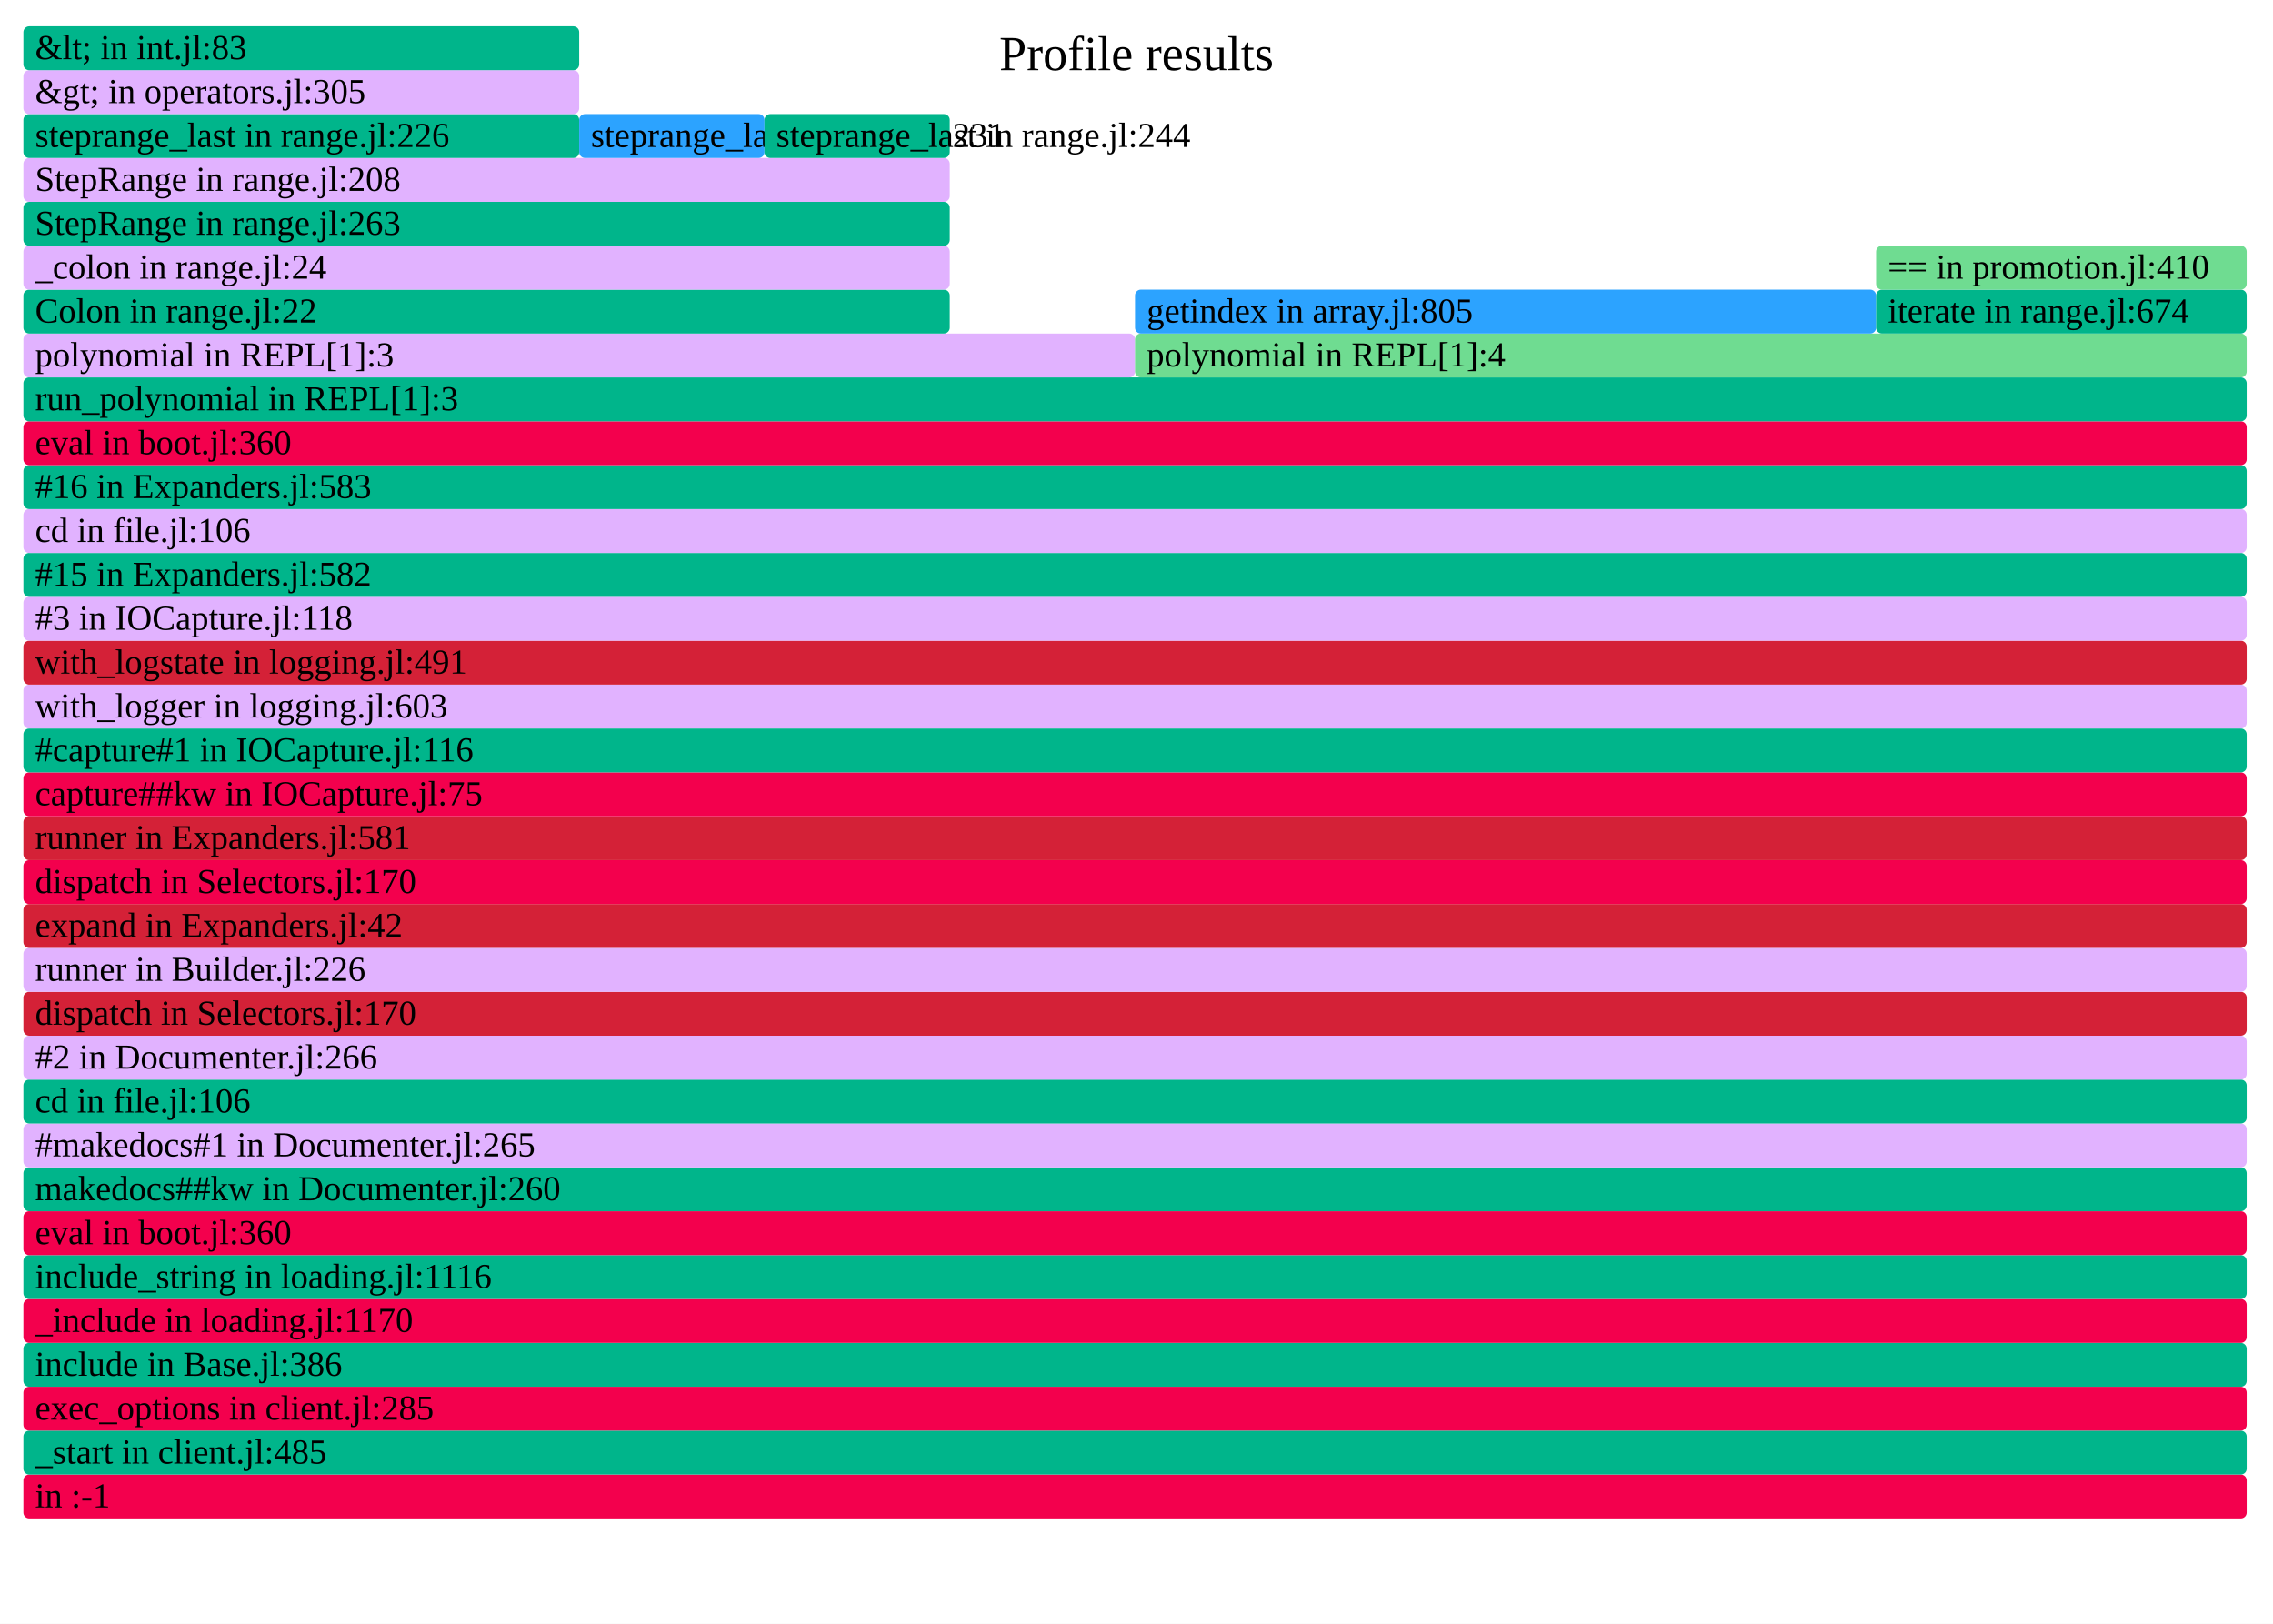
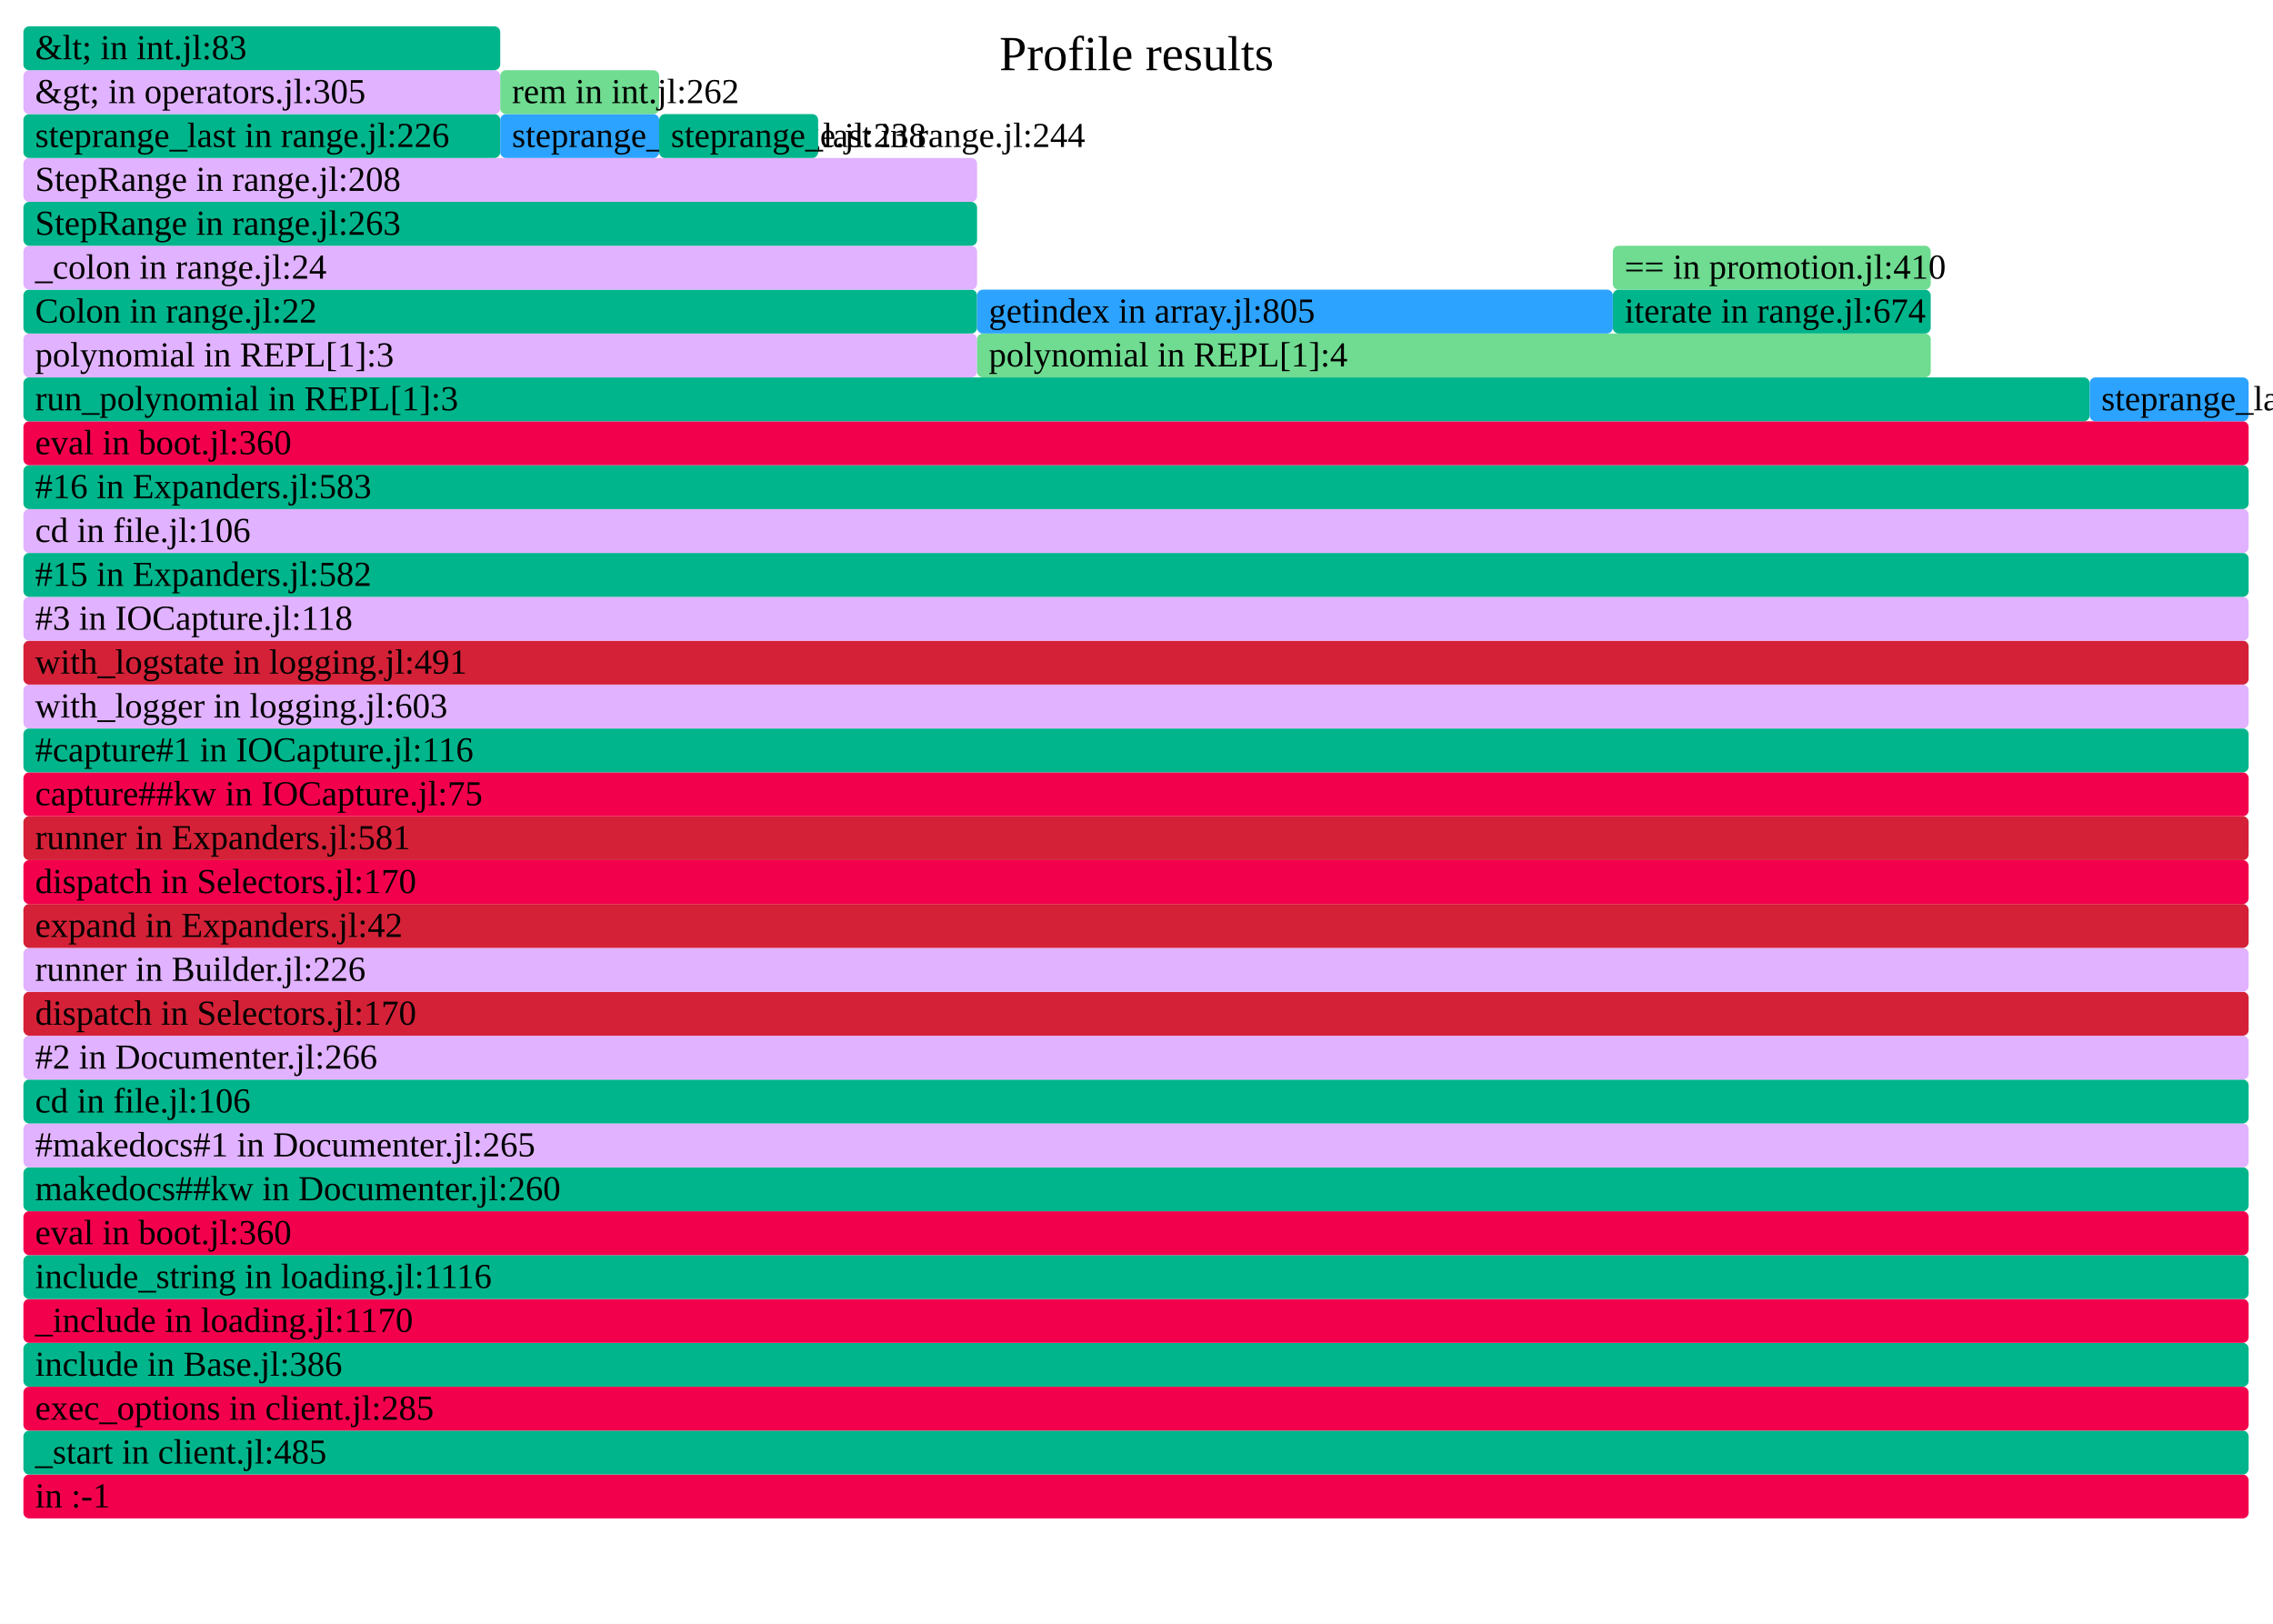
- <svg xmlns="http://www.w3.org/2000/svg" version="1.1" width="777" height="555" viewBox="0 0 777 555" id="fig-db72c029cae345e9a84f1a21511ce498">
+ <svg xmlns="http://www.w3.org/2000/svg" version="1.1" width="777" height="555" viewBox="0 0 777 555" id="fig-d19e9e81b7a94d1590ec3d6b99f5def7">
  <defs>
-     <clipPath id="fig-db72c029cae345e9a84f1a21511ce498-clip">
+     <clipPath id="fig-d19e9e81b7a94d1590ec3d6b99f5def7-clip">
      <rect x="0" y="0" width="777" height="555" />
    </clipPath>
  </defs>
  <style type="text/css">
-     #fig-db72c029cae345e9a84f1a21511ce498 text {
+     #fig-d19e9e81b7a94d1590ec3d6b99f5def7 text {
        pointer-events: none;
        font-family: inherit;
        font-size: 12px;
        fill: #000000;
    }
-     text#fig-db72c029cae345e9a84f1a21511ce498-caption {
+     text#fig-d19e9e81b7a94d1590ec3d6b99f5def7-caption {
        font-size: 16.8px;
        fill: #000000;
        text-anchor: middle;
    }
-     #fig-db72c029cae345e9a84f1a21511ce498-bg {
+     #fig-d19e9e81b7a94d1590ec3d6b99f5def7-bg {
        fill: #FFFFFF;
    }
-     #fig-db72c029cae345e9a84f1a21511ce498-viewport rect, #fig-db72c029cae345e9a84f1a21511ce498-viewport path {
+     #fig-d19e9e81b7a94d1590ec3d6b99f5def7-viewport rect, #fig-d19e9e81b7a94d1590ec3d6b99f5def7-viewport path {
        vector-effect: non-scaling-stroke;
        fill-opacity: 1;
    }
-     #fig-db72c029cae345e9a84f1a21511ce498-viewport text {
+     #fig-d19e9e81b7a94d1590ec3d6b99f5def7-viewport text {
        stroke: #000000;
        stroke-width: 0;
        stroke-opacity: 0.35;
    }
-     #fig-db72c029cae345e9a84f1a21511ce498-viewport rect:hover, #fig-db72c029cae345e9a84f1a21511ce498-viewport path:hover {
+     #fig-d19e9e81b7a94d1590ec3d6b99f5def7-viewport rect:hover, #fig-d19e9e81b7a94d1590ec3d6b99f5def7-viewport path:hover {
        fill-opacity: 0.75;
        stroke: #000000;
        stroke-width: 0.5;
    }
-     #fig-db72c029cae345e9a84f1a21511ce498-viewport + rect {
+     #fig-d19e9e81b7a94d1590ec3d6b99f5def7-viewport + rect {
        fill: #FFFFFF;
        opacity: 0.8;
    }
-     text#fig-db72c029cae345e9a84f1a21511ce498-details{
+     text#fig-d19e9e81b7a94d1590ec3d6b99f5def7-details{
        fill: #000000;
    }
</style>
-   <g id="fig-db72c029cae345e9a84f1a21511ce498-frame" clip-path="url(#fig-db72c029cae345e9a84f1a21511ce498-clip)">
-     <rect id="fig-db72c029cae345e9a84f1a21511ce498-bg" x="0" y="0" width="777" height="555" />
-     <text id="fig-db72c029cae345e9a84f1a21511ce498-caption" x="388.5" y="24">Profile results</text>
-     <g id="fig-db72c029cae345e9a84f1a21511ce498-viewport" transform="scale(1)">
-       <rect x="8" y="504" width="760" height="15" rx="2" fill="#F3004D" data-dinfo="" />
+   <g id="fig-d19e9e81b7a94d1590ec3d6b99f5def7-frame" clip-path="url(#fig-d19e9e81b7a94d1590ec3d6b99f5def7-clip)">
+     <rect id="fig-d19e9e81b7a94d1590ec3d6b99f5def7-bg" x="0" y="0" width="777" height="555" />
+     <text id="fig-d19e9e81b7a94d1590ec3d6b99f5def7-caption" x="388.5" y="24">Profile results</text>
+     <g id="fig-d19e9e81b7a94d1590ec3d6b99f5def7-viewport" transform="scale(1)">
+       <rect x="8" y="504" width="760.67" height="15" rx="2" fill="#F3004D" data-dinfo="" />
      <text x="8" dx="4" y="515.25"> in :-1</text>
-       <rect x="8" y="489" width="760" height="15" rx="2" fill="#00B58B" data-dinfo="./" />
+       <rect x="8" y="489" width="760.67" height="15" rx="2" fill="#00B58B" data-dinfo="./" />
      <text x="8" dx="4" y="500.25">_start in client.jl:485</text>
-       <rect x="8" y="474" width="760" height="15" rx="2" fill="#F3004D" data-dinfo="./" />
+       <rect x="8" y="474" width="760.67" height="15" rx="2" fill="#F3004D" data-dinfo="./" />
      <text x="8" dx="4" y="485.25">exec_options in client.jl:285</text>
-       <rect x="8" y="459" width="760" height="15" rx="2" fill="#00B58B" data-dinfo="./" />
+       <rect x="8" y="459" width="760.67" height="15" rx="2" fill="#00B58B" data-dinfo="./" />
      <text x="8" dx="4" y="470.25">include in Base.jl:386</text>
-       <rect x="8" y="444" width="760" height="15" rx="2" fill="#F3004D" data-dinfo="./" />
+       <rect x="8" y="444" width="760.67" height="15" rx="2" fill="#F3004D" data-dinfo="./" />
      <text x="8" dx="4" y="455.25">_include in loading.jl:1170</text>
-       <rect x="8" y="429" width="760" height="15" rx="2" fill="#00B58B" data-dinfo="./" />
+       <rect x="8" y="429" width="760.67" height="15" rx="2" fill="#00B58B" data-dinfo="./" />
      <text x="8" dx="4" y="440.25">include_string in loading.jl:1116</text>
-       <rect x="8" y="414" width="760" height="15" rx="2" fill="#F3004D" data-dinfo="./" />
+       <rect x="8" y="414" width="760.67" height="15" rx="2" fill="#F3004D" data-dinfo="./" />
      <text x="8" dx="4" y="425.25">eval in boot.jl:360</text>
-       <rect x="8" y="399" width="760" height="15" rx="2" fill="#00B58B" data-dinfo="/home/runner/.julia/packages/Documenter/qdbx6/src/" />
+       <rect x="8" y="399" width="760.67" height="15" rx="2" fill="#00B58B" data-dinfo="/home/runner/.julia/packages/Documenter/qdbx6/src/" />
      <text x="8" dx="4" y="410.25">makedocs##kw in Documenter.jl:260</text>
-       <rect x="8" y="384" width="760" height="15" rx="2" fill="#E1B2FF" data-dinfo="/home/runner/.julia/packages/Documenter/qdbx6/src/" />
+       <rect x="8" y="384" width="760.67" height="15" rx="2" fill="#E1B2FF" data-dinfo="/home/runner/.julia/packages/Documenter/qdbx6/src/" />
      <text x="8" dx="4" y="395.25">#makedocs#1 in Documenter.jl:265</text>
-       <rect x="8" y="369" width="760" height="15" rx="2" fill="#00B58B" data-dinfo="./" />
+       <rect x="8" y="369" width="760.67" height="15" rx="2" fill="#00B58B" data-dinfo="./" />
      <text x="8" dx="4" y="380.25">cd in file.jl:106</text>
-       <rect x="8" y="354" width="760" height="15" rx="2" fill="#E1B2FF" data-dinfo="/home/runner/.julia/packages/Documenter/qdbx6/src/" />
+       <rect x="8" y="354" width="760.67" height="15" rx="2" fill="#E1B2FF" data-dinfo="/home/runner/.julia/packages/Documenter/qdbx6/src/" />
      <text x="8" dx="4" y="365.25">#2 in Documenter.jl:266</text>
-       <rect x="8" y="339" width="760" height="15" rx="2" fill="#D42137" data-dinfo="/home/runner/.julia/packages/Documenter/qdbx6/src/Utilities/" />
+       <rect x="8" y="339" width="760.67" height="15" rx="2" fill="#D42137" data-dinfo="/home/runner/.julia/packages/Documenter/qdbx6/src/Utilities/" />
      <text x="8" dx="4" y="350.25">dispatch in Selectors.jl:170</text>
-       <rect x="8" y="324" width="760" height="15" rx="2" fill="#E1B2FF" data-dinfo="/home/runner/.julia/packages/Documenter/qdbx6/src/" />
+       <rect x="8" y="324" width="760.67" height="15" rx="2" fill="#E1B2FF" data-dinfo="/home/runner/.julia/packages/Documenter/qdbx6/src/" />
      <text x="8" dx="4" y="335.25">runner in Builder.jl:226</text>
-       <rect x="8" y="309" width="760" height="15" rx="2" fill="#D42137" data-dinfo="/home/runner/.julia/packages/Documenter/qdbx6/src/" />
+       <rect x="8" y="309" width="760.67" height="15" rx="2" fill="#D42137" data-dinfo="/home/runner/.julia/packages/Documenter/qdbx6/src/" />
      <text x="8" dx="4" y="320.25">expand in Expanders.jl:42</text>
-       <rect x="8" y="294" width="760" height="15" rx="2" fill="#F3004D" data-dinfo="/home/runner/.julia/packages/Documenter/qdbx6/src/Utilities/" />
+       <rect x="8" y="294" width="760.67" height="15" rx="2" fill="#F3004D" data-dinfo="/home/runner/.julia/packages/Documenter/qdbx6/src/Utilities/" />
      <text x="8" dx="4" y="305.25">dispatch in Selectors.jl:170</text>
-       <rect x="8" y="279" width="760" height="15" rx="2" fill="#D42137" data-dinfo="/home/runner/.julia/packages/Documenter/qdbx6/src/" />
+       <rect x="8" y="279" width="760.67" height="15" rx="2" fill="#D42137" data-dinfo="/home/runner/.julia/packages/Documenter/qdbx6/src/" />
      <text x="8" dx="4" y="290.25">runner in Expanders.jl:581</text>
-       <rect x="8" y="264" width="760" height="15" rx="2" fill="#F3004D" data-dinfo="/home/runner/.julia/packages/IOCapture/sXY71/src/" />
+       <rect x="8" y="264" width="760.67" height="15" rx="2" fill="#F3004D" data-dinfo="/home/runner/.julia/packages/IOCapture/sXY71/src/" />
      <text x="8" dx="4" y="275.25">capture##kw in IOCapture.jl:75</text>
-       <rect x="8" y="249" width="760" height="15" rx="2" fill="#00B58B" data-dinfo="/home/runner/.julia/packages/IOCapture/sXY71/src/" />
+       <rect x="8" y="249" width="760.67" height="15" rx="2" fill="#00B58B" data-dinfo="/home/runner/.julia/packages/IOCapture/sXY71/src/" />
      <text x="8" dx="4" y="260.25">#capture#1 in IOCapture.jl:116</text>
-       <rect x="8" y="234" width="760" height="15" rx="2" fill="#E1B2FF" data-dinfo="./" />
+       <rect x="8" y="234" width="760.67" height="15" rx="2" fill="#E1B2FF" data-dinfo="./" />
      <text x="8" dx="4" y="245.25">with_logger in logging.jl:603</text>
-       <rect x="8" y="219" width="760" height="15" rx="2" fill="#D42137" data-dinfo="./" />
+       <rect x="8" y="219" width="760.67" height="15" rx="2" fill="#D42137" data-dinfo="./" />
      <text x="8" dx="4" y="230.25">with_logstate in logging.jl:491</text>
-       <rect x="8" y="204" width="760" height="15" rx="2" fill="#E1B2FF" data-dinfo="/home/runner/.julia/packages/IOCapture/sXY71/src/" />
+       <rect x="8" y="204" width="760.67" height="15" rx="2" fill="#E1B2FF" data-dinfo="/home/runner/.julia/packages/IOCapture/sXY71/src/" />
      <text x="8" dx="4" y="215.25">#3 in IOCapture.jl:118</text>
-       <rect x="8" y="189" width="760" height="15" rx="2" fill="#00B58B" data-dinfo="/home/runner/.julia/packages/Documenter/qdbx6/src/" />
+       <rect x="8" y="189" width="760.67" height="15" rx="2" fill="#00B58B" data-dinfo="/home/runner/.julia/packages/Documenter/qdbx6/src/" />
      <text x="8" dx="4" y="200.25">#15 in Expanders.jl:582</text>
-       <rect x="8" y="174" width="760" height="15" rx="2" fill="#E1B2FF" data-dinfo="./" />
+       <rect x="8" y="174" width="760.67" height="15" rx="2" fill="#E1B2FF" data-dinfo="./" />
      <text x="8" dx="4" y="185.25">cd in file.jl:106</text>
-       <rect x="8" y="159" width="760" height="15" rx="2" fill="#00B58B" data-dinfo="/home/runner/.julia/packages/Documenter/qdbx6/src/" />
+       <rect x="8" y="159" width="760.67" height="15" rx="2" fill="#00B58B" data-dinfo="/home/runner/.julia/packages/Documenter/qdbx6/src/" />
      <text x="8" dx="4" y="170.25">#16 in Expanders.jl:583</text>
-       <rect x="8" y="144" width="760" height="15" rx="2" fill="#F3004D" data-dinfo="./" />
+       <rect x="8" y="144" width="760.67" height="15" rx="2" fill="#F3004D" data-dinfo="./" />
      <text x="8" dx="4" y="155.25">eval in boot.jl:360</text>
-       <rect x="8" y="129" width="760" height="15" rx="2" fill="#00B58B" data-dinfo="./" />
+       <rect x="8" y="129" width="706.33" height="15" rx="2" fill="#00B58B" data-dinfo="./" />
      <text x="8" dx="4" y="140.25">run_polynomial in REPL[1]:3</text>
-       <rect x="8" y="114" width="380" height="15" rx="2" fill="#E1B2FF" data-dinfo="./" />
+       <rect x="8" y="114" width="326" height="15" rx="2" fill="#E1B2FF" data-dinfo="./" />
      <text x="8" dx="4" y="125.25">polynomial in REPL[1]:3</text>
-       <rect x="8" y="99" width="316.67" height="15" rx="2" fill="#00B58B" data-dinfo="./" />
+       <rect x="8" y="99" width="326" height="15" rx="2" fill="#00B58B" data-dinfo="./" />
      <text x="8" dx="4" y="110.25">Colon in range.jl:22</text>
-       <rect x="8" y="84" width="316.67" height="15" rx="2" fill="#E1B2FF" data-dinfo="./" />
+       <rect x="8" y="84" width="326" height="15" rx="2" fill="#E1B2FF" data-dinfo="./" />
      <text x="8" dx="4" y="95.25">_colon in range.jl:24</text>
-       <rect x="8" y="69" width="316.67" height="15" rx="2" fill="#00B58B" data-dinfo="./" />
+       <rect x="8" y="69" width="326" height="15" rx="2" fill="#00B58B" data-dinfo="./" />
      <text x="8" dx="4" y="80.25">StepRange in range.jl:263</text>
-       <rect x="8" y="54" width="316.67" height="15" rx="2" fill="#E1B2FF" data-dinfo="./" />
+       <rect x="8" y="54" width="326" height="15" rx="2" fill="#E1B2FF" data-dinfo="./" />
      <text x="8" dx="4" y="65.25">StepRange in range.jl:208</text>
-       <rect x="8" y="39" width="190" height="15" rx="2" fill="#00B58B" data-dinfo="./" />
+       <rect x="8" y="39" width="163" height="15" rx="2" fill="#00B58B" data-dinfo="./" />
      <text x="8" dx="4" y="50.25">steprange_last in range.jl:226</text>
-       <rect x="8" y="24" width="190" height="15" rx="2" fill="#E1B2FF" data-dinfo="./" />
+       <rect x="8" y="24" width="163" height="15" rx="2" fill="#E1B2FF" data-dinfo="./" />
      <text x="8" dx="4" y="35.25">&amp;gt; in operators.jl:305</text>
-       <rect x="8" y="9" width="190" height="15" rx="2" fill="#00B58B" data-dinfo="./" />
+       <rect x="8" y="9" width="163" height="15" rx="2" fill="#00B58B" data-dinfo="./" />
      <text x="8" dx="4" y="20.25">&amp;lt; in int.jl:83</text>
-       <rect x="198" y="39" width="63.33" height="15" rx="2" fill="#2CA3FF" data-dinfo="./" />
-       <text x="198" dx="4" y="50.25">steprange_last in range.jl:231</text>
-       <rect x="261.33" y="39" width="63.34" height="15" rx="2" fill="#00B58B" data-dinfo="./" />
-       <text x="261.33" dx="4" y="50.25">steprange_last in range.jl:244</text>
-       <rect x="388" y="114" width="380" height="15" rx="2" fill="#6FDC91" data-dinfo="./" />
-       <text x="388" dx="4" y="125.25">polynomial in REPL[1]:4</text>
-       <rect x="388" y="99" width="253.33" height="15" rx="2" fill="#2CA3FF" data-dinfo="./" />
-       <text x="388" dx="4" y="110.25">getindex in array.jl:805</text>
-       <rect x="641.33" y="99" width="126.67" height="15" rx="2" fill="#00B58B" data-dinfo="./" />
-       <text x="641.33" dx="4" y="110.25">iterate in range.jl:674</text>
-       <rect x="641.33" y="84" width="126.67" height="15" rx="2" fill="#6FDC91" data-dinfo="./" />
-       <text x="641.33" dx="4" y="95.25">== in promotion.jl:410</text>
+       <rect x="171" y="39" width="54.33" height="15" rx="2" fill="#2CA3FF" data-dinfo="./" />
+       <text x="171" dx="4" y="50.25">steprange_last in range.jl:238</text>
+       <rect x="171" y="24" width="54.33" height="15" rx="2" fill="#6FDC91" data-dinfo="./" />
+       <text x="171" dx="4" y="35.25">rem in int.jl:262</text>
+       <rect x="225.33" y="39" width="54.34" height="15" rx="2" fill="#00B58B" data-dinfo="./" />
+       <text x="225.33" dx="4" y="50.25">steprange_last in range.jl:244</text>
+       <rect x="334" y="114" width="326" height="15" rx="2" fill="#6FDC91" data-dinfo="./" />
+       <text x="334" dx="4" y="125.25">polynomial in REPL[1]:4</text>
+       <rect x="334" y="99" width="217.33" height="15" rx="2" fill="#2CA3FF" data-dinfo="./" />
+       <text x="334" dx="4" y="110.25">getindex in array.jl:805</text>
+       <rect x="551.33" y="99" width="108.67" height="15" rx="2" fill="#00B58B" data-dinfo="./" />
+       <text x="551.33" dx="4" y="110.25">iterate in range.jl:674</text>
+       <rect x="551.33" y="84" width="108.67" height="15" rx="2" fill="#6FDC91" data-dinfo="./" />
+       <text x="551.33" dx="4" y="95.25">== in promotion.jl:410</text>
+       <rect x="714.33" y="129" width="54.34" height="15" rx="2" fill="#2CA3FF" data-dinfo="./" />
+       <text x="714.33" dx="4" y="140.25">steprange_last in range.jl:213</text>
    </g>
  </g>
</svg>
